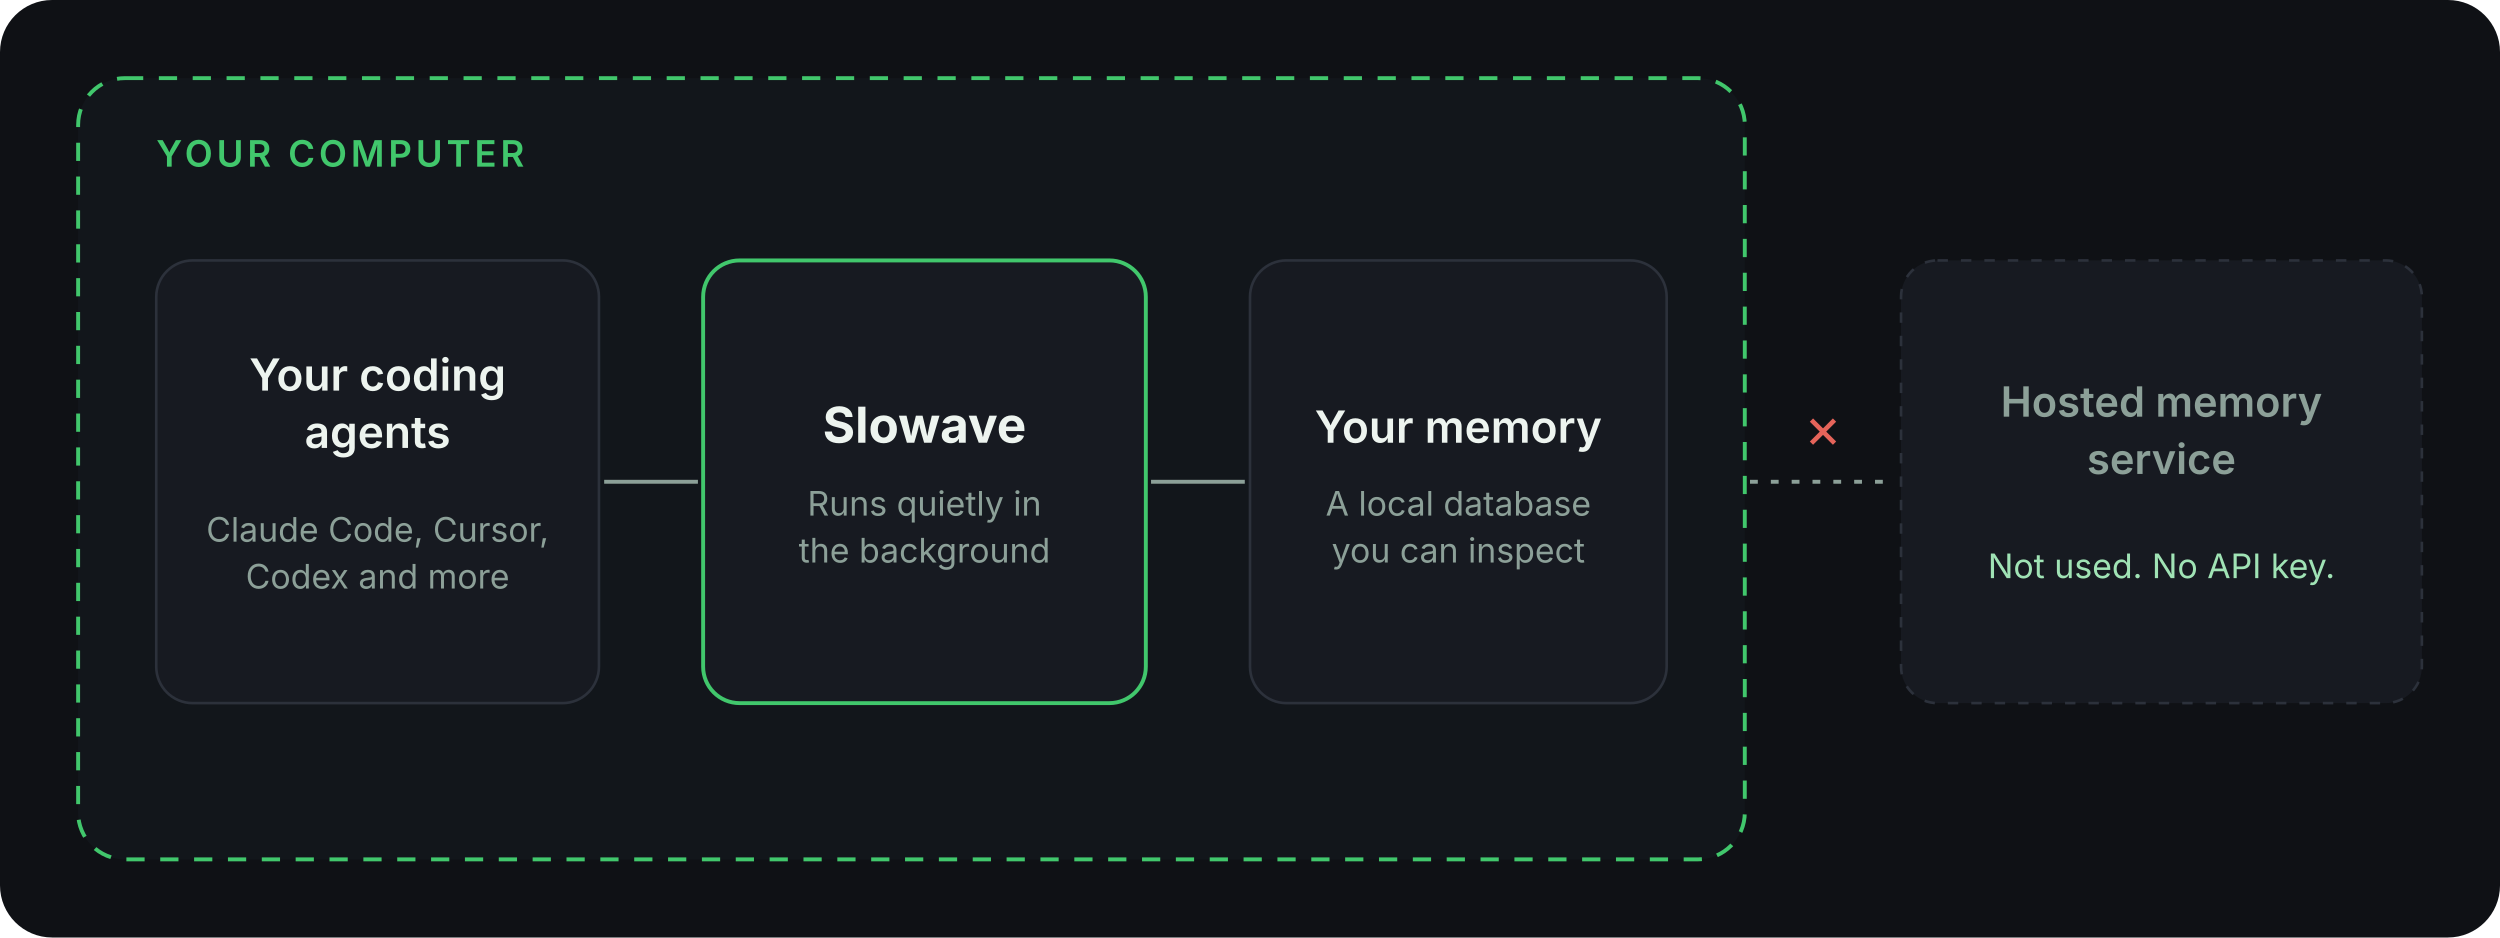
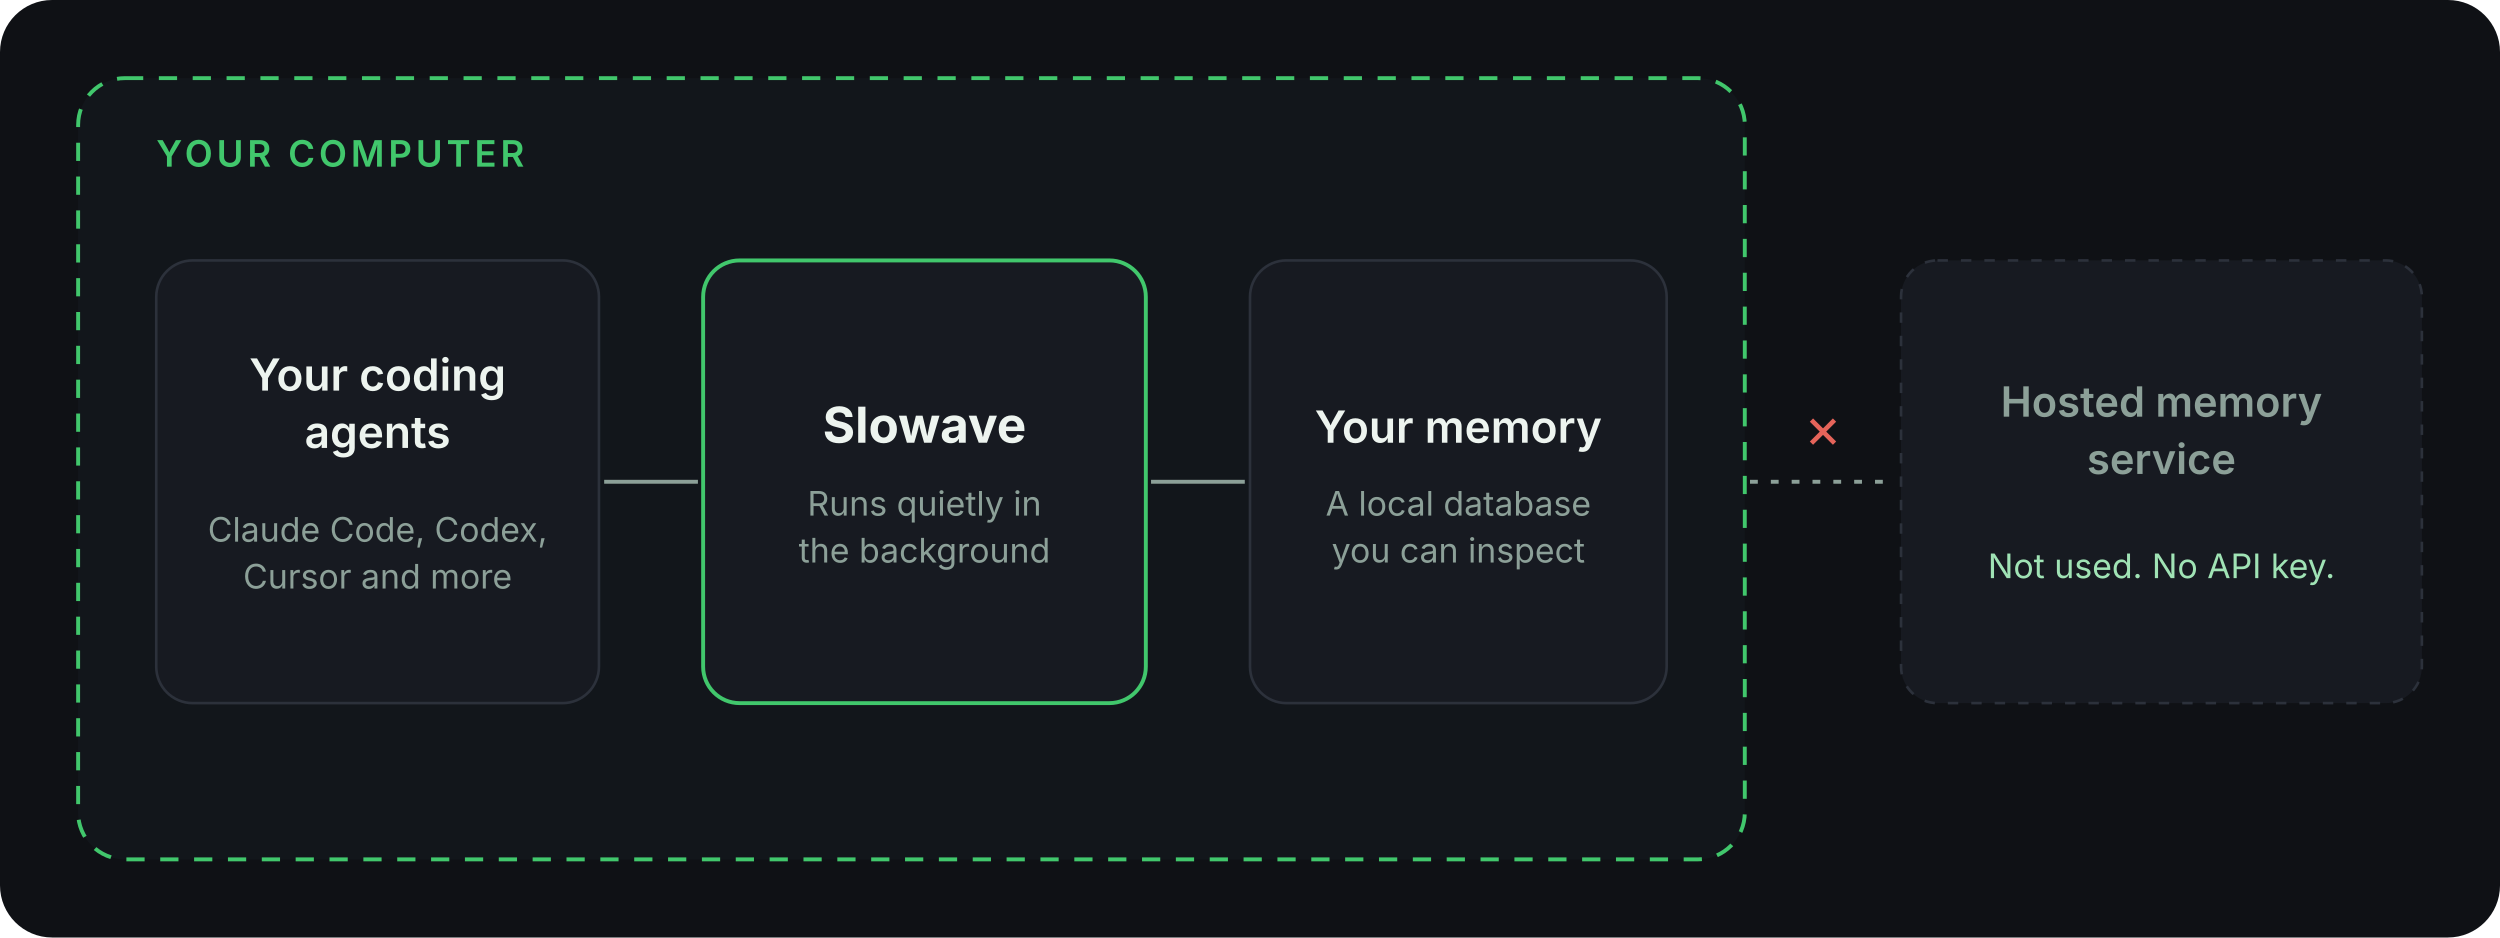
<svg xmlns="http://www.w3.org/2000/svg" viewBox="0 0 960 360" role="img" aria-labelledby="t d">
  <rect width="960" height="360" rx="20" fill="#0f1115" />
  <g font-family="Manrope, Inter, Arial, sans-serif" text-anchor="middle">
    <rect x="30" y="30" width="640" height="300" rx="18" fill="#12161b" stroke="#41c76c" stroke-width="1.5" stroke-dasharray="7 6" />
    <text x="60" y="64" text-anchor="start" font-size="14" font-weight="600" fill="#41c76c" letter-spacing="1.5">YOUR COMPUTER</text>
    <rect x="60" y="100" width="170" height="170" rx="14" fill="#171a21" stroke="#2c313b" />
    <text x="145" y="150" font-size="17" font-weight="600" fill="#edf4ef">Your coding</text>
    <text x="145" y="172" font-size="17" font-weight="600" fill="#edf4ef">agents</text>
-     <text x="145" y="208" font-size="13" fill="#8ca098">Claude Code, Cursor,</text>
-     <text x="145" y="226" font-size="13" fill="#8ca098">Codex and more</text>
+     <text x="145" y="208" font-size="13" fill="#8ca098">Claude Code, Codex,</text>
+     <text x="145" y="226" font-size="13" fill="#8ca098">Cursor and more</text>
    <rect x="270" y="100" width="170" height="170" rx="14" fill="#171a21" stroke="#41c76c" stroke-width="1.5" />
    <text x="355" y="170" font-size="19" font-weight="700" fill="#edf4ef">Slowave</text>
    <text x="355" y="198" font-size="13" fill="#8ca098">Runs quietly in</text>
    <text x="355" y="216" font-size="13" fill="#8ca098">the background</text>
    <rect x="480" y="100" width="160" height="170" rx="14" fill="#171a21" stroke="#2c313b" />
    <text x="560" y="170" font-size="17" font-weight="600" fill="#edf4ef">Your memory</text>
    <text x="560" y="198" font-size="13" fill="#8ca098">A local database</text>
    <text x="560" y="216" font-size="13" fill="#8ca098">you can inspect</text>
    <g stroke="#8ca098" stroke-width="1.5">
      <line x1="232" y1="185" x2="268" y2="185" />
      <line x1="442" y1="185" x2="478" y2="185" />
    </g>
    <rect x="730" y="100" width="200" height="170" rx="14" fill="#171a21" stroke="#2c313b" stroke-dasharray="4 5" />
    <text x="830" y="160" font-size="16" font-weight="600" fill="#8ca098">Hosted memory</text>
    <text x="830" y="182" font-size="16" font-weight="600" fill="#8ca098">service</text>
    <text x="830" y="222" font-size="13" fill="#a0e3b5">Not used. No API key.</text>
    <line x1="672" y1="185" x2="728" y2="185" stroke="#8ca098" stroke-width="1.5" stroke-dasharray="3 5" />
    <text x="700" y="172" font-size="22" fill="#e5645a">×</text>
  </g>
</svg>
